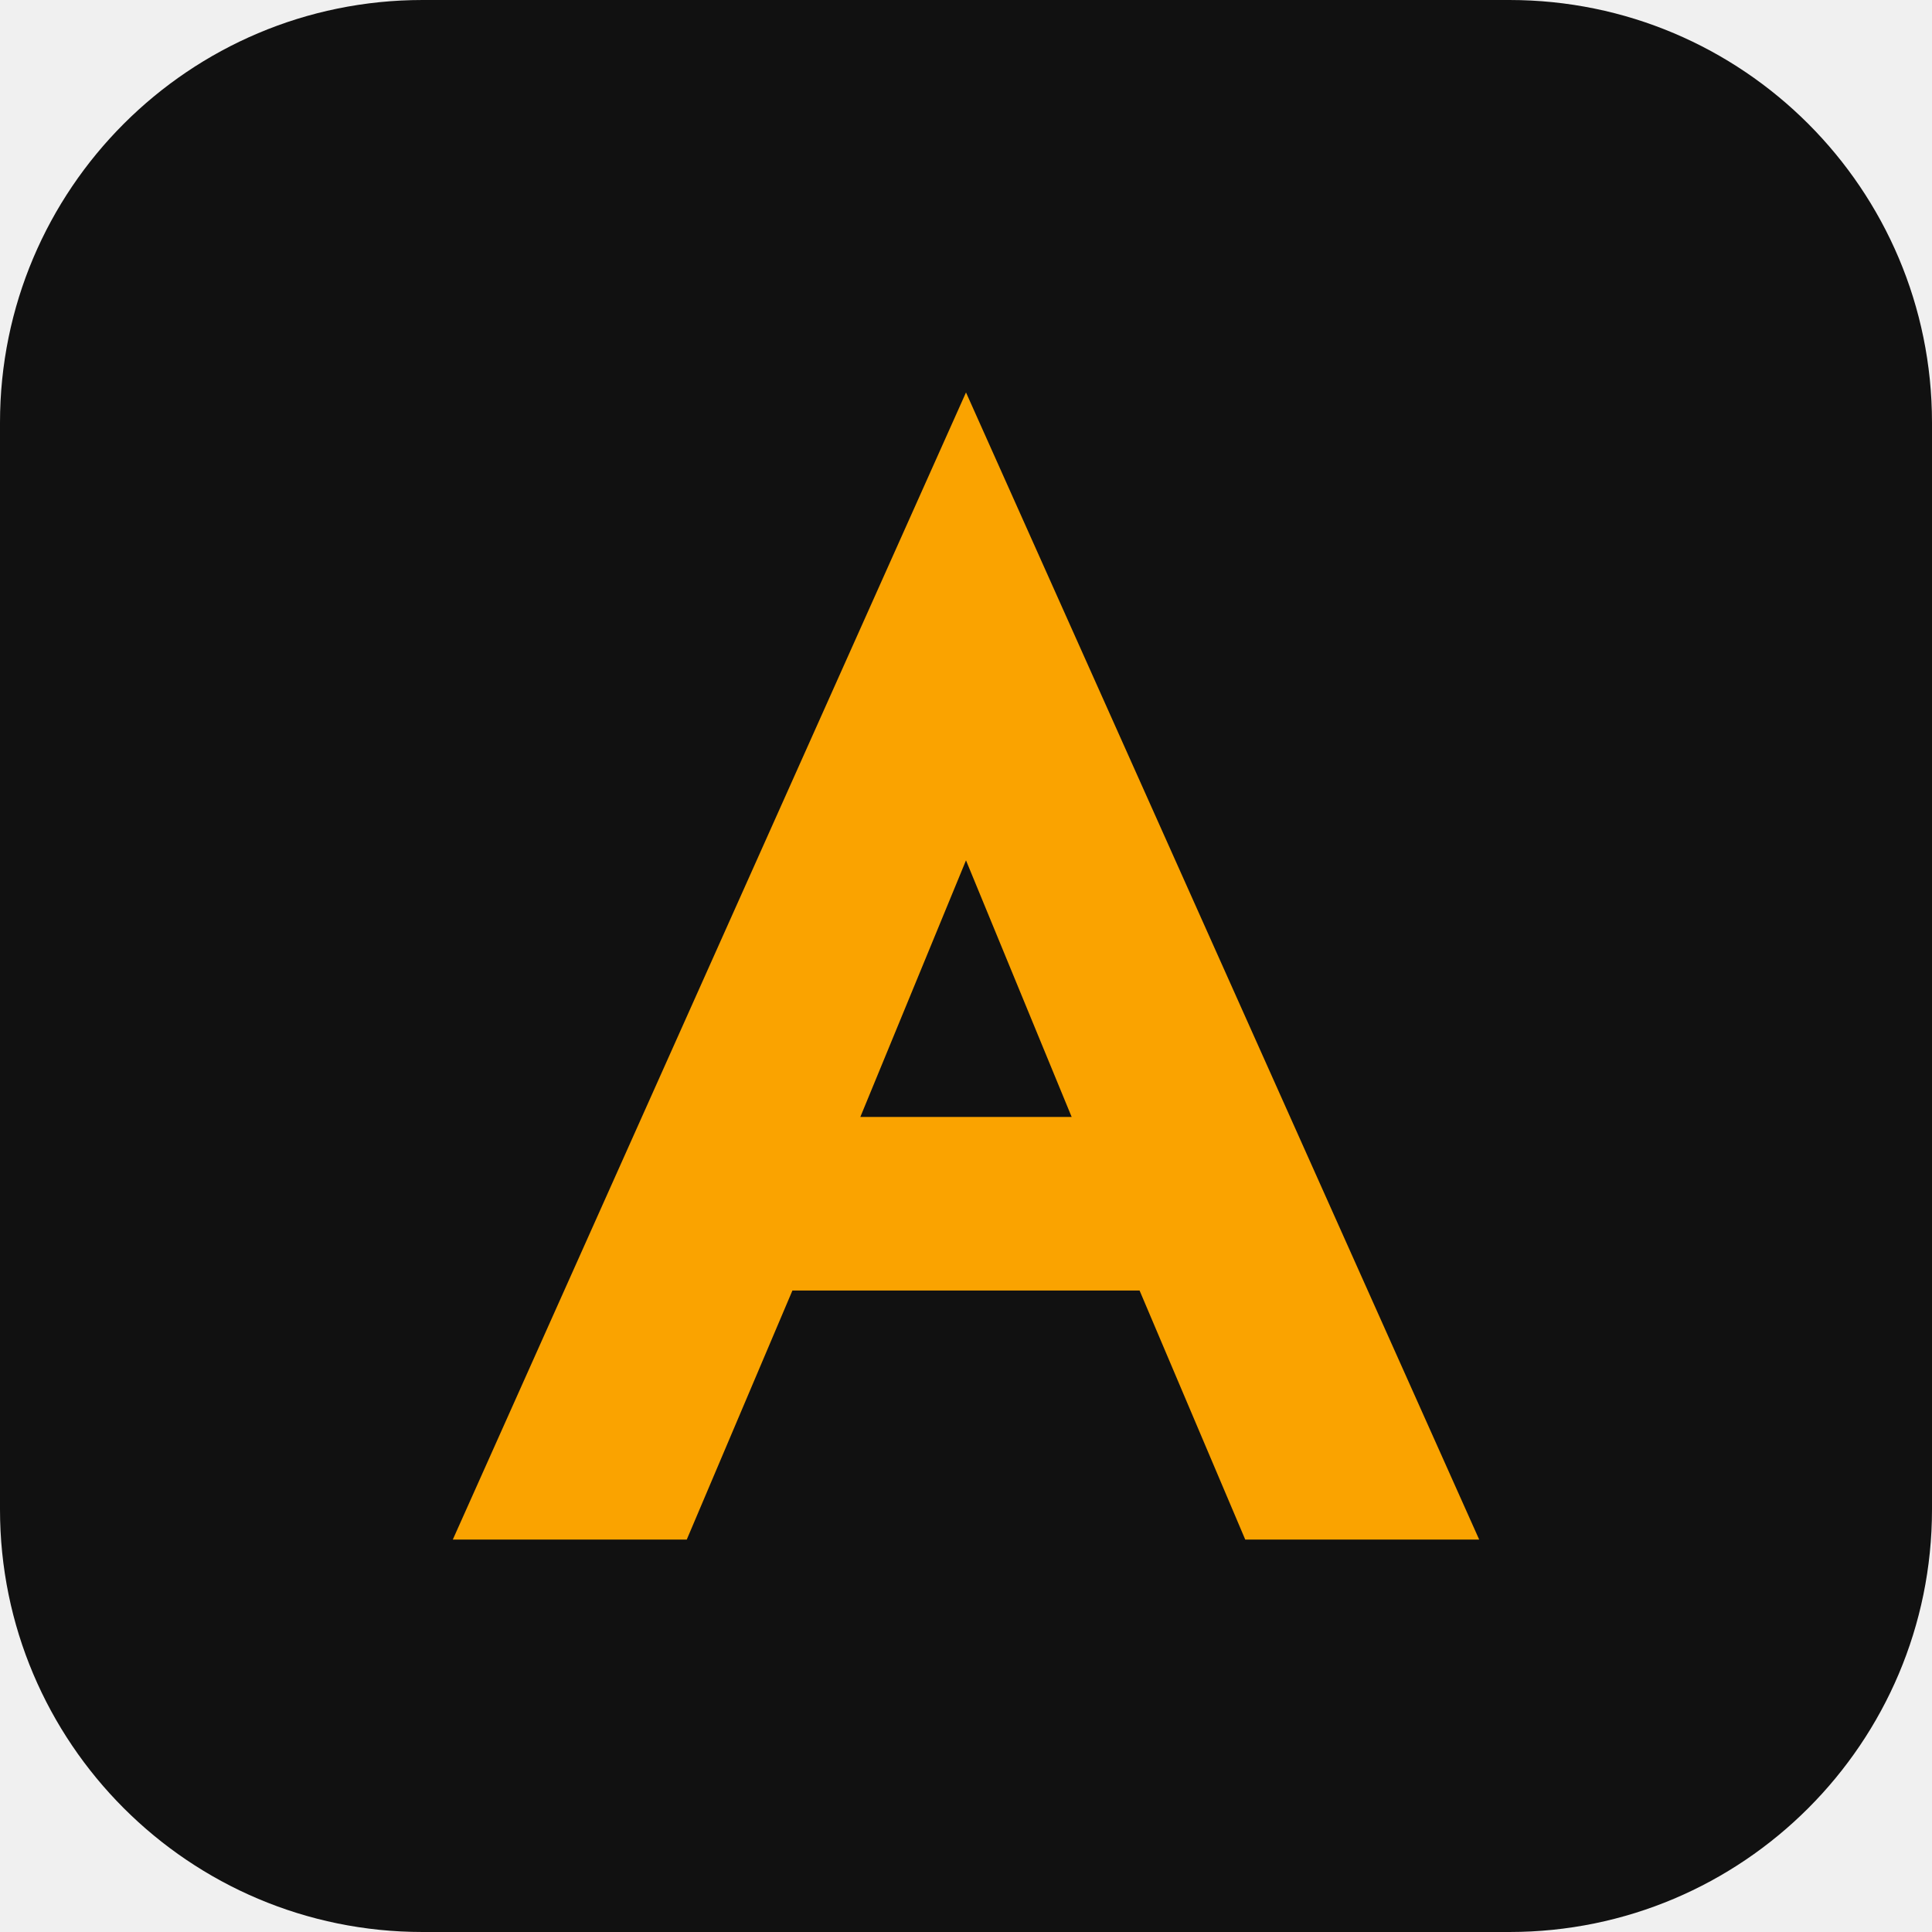
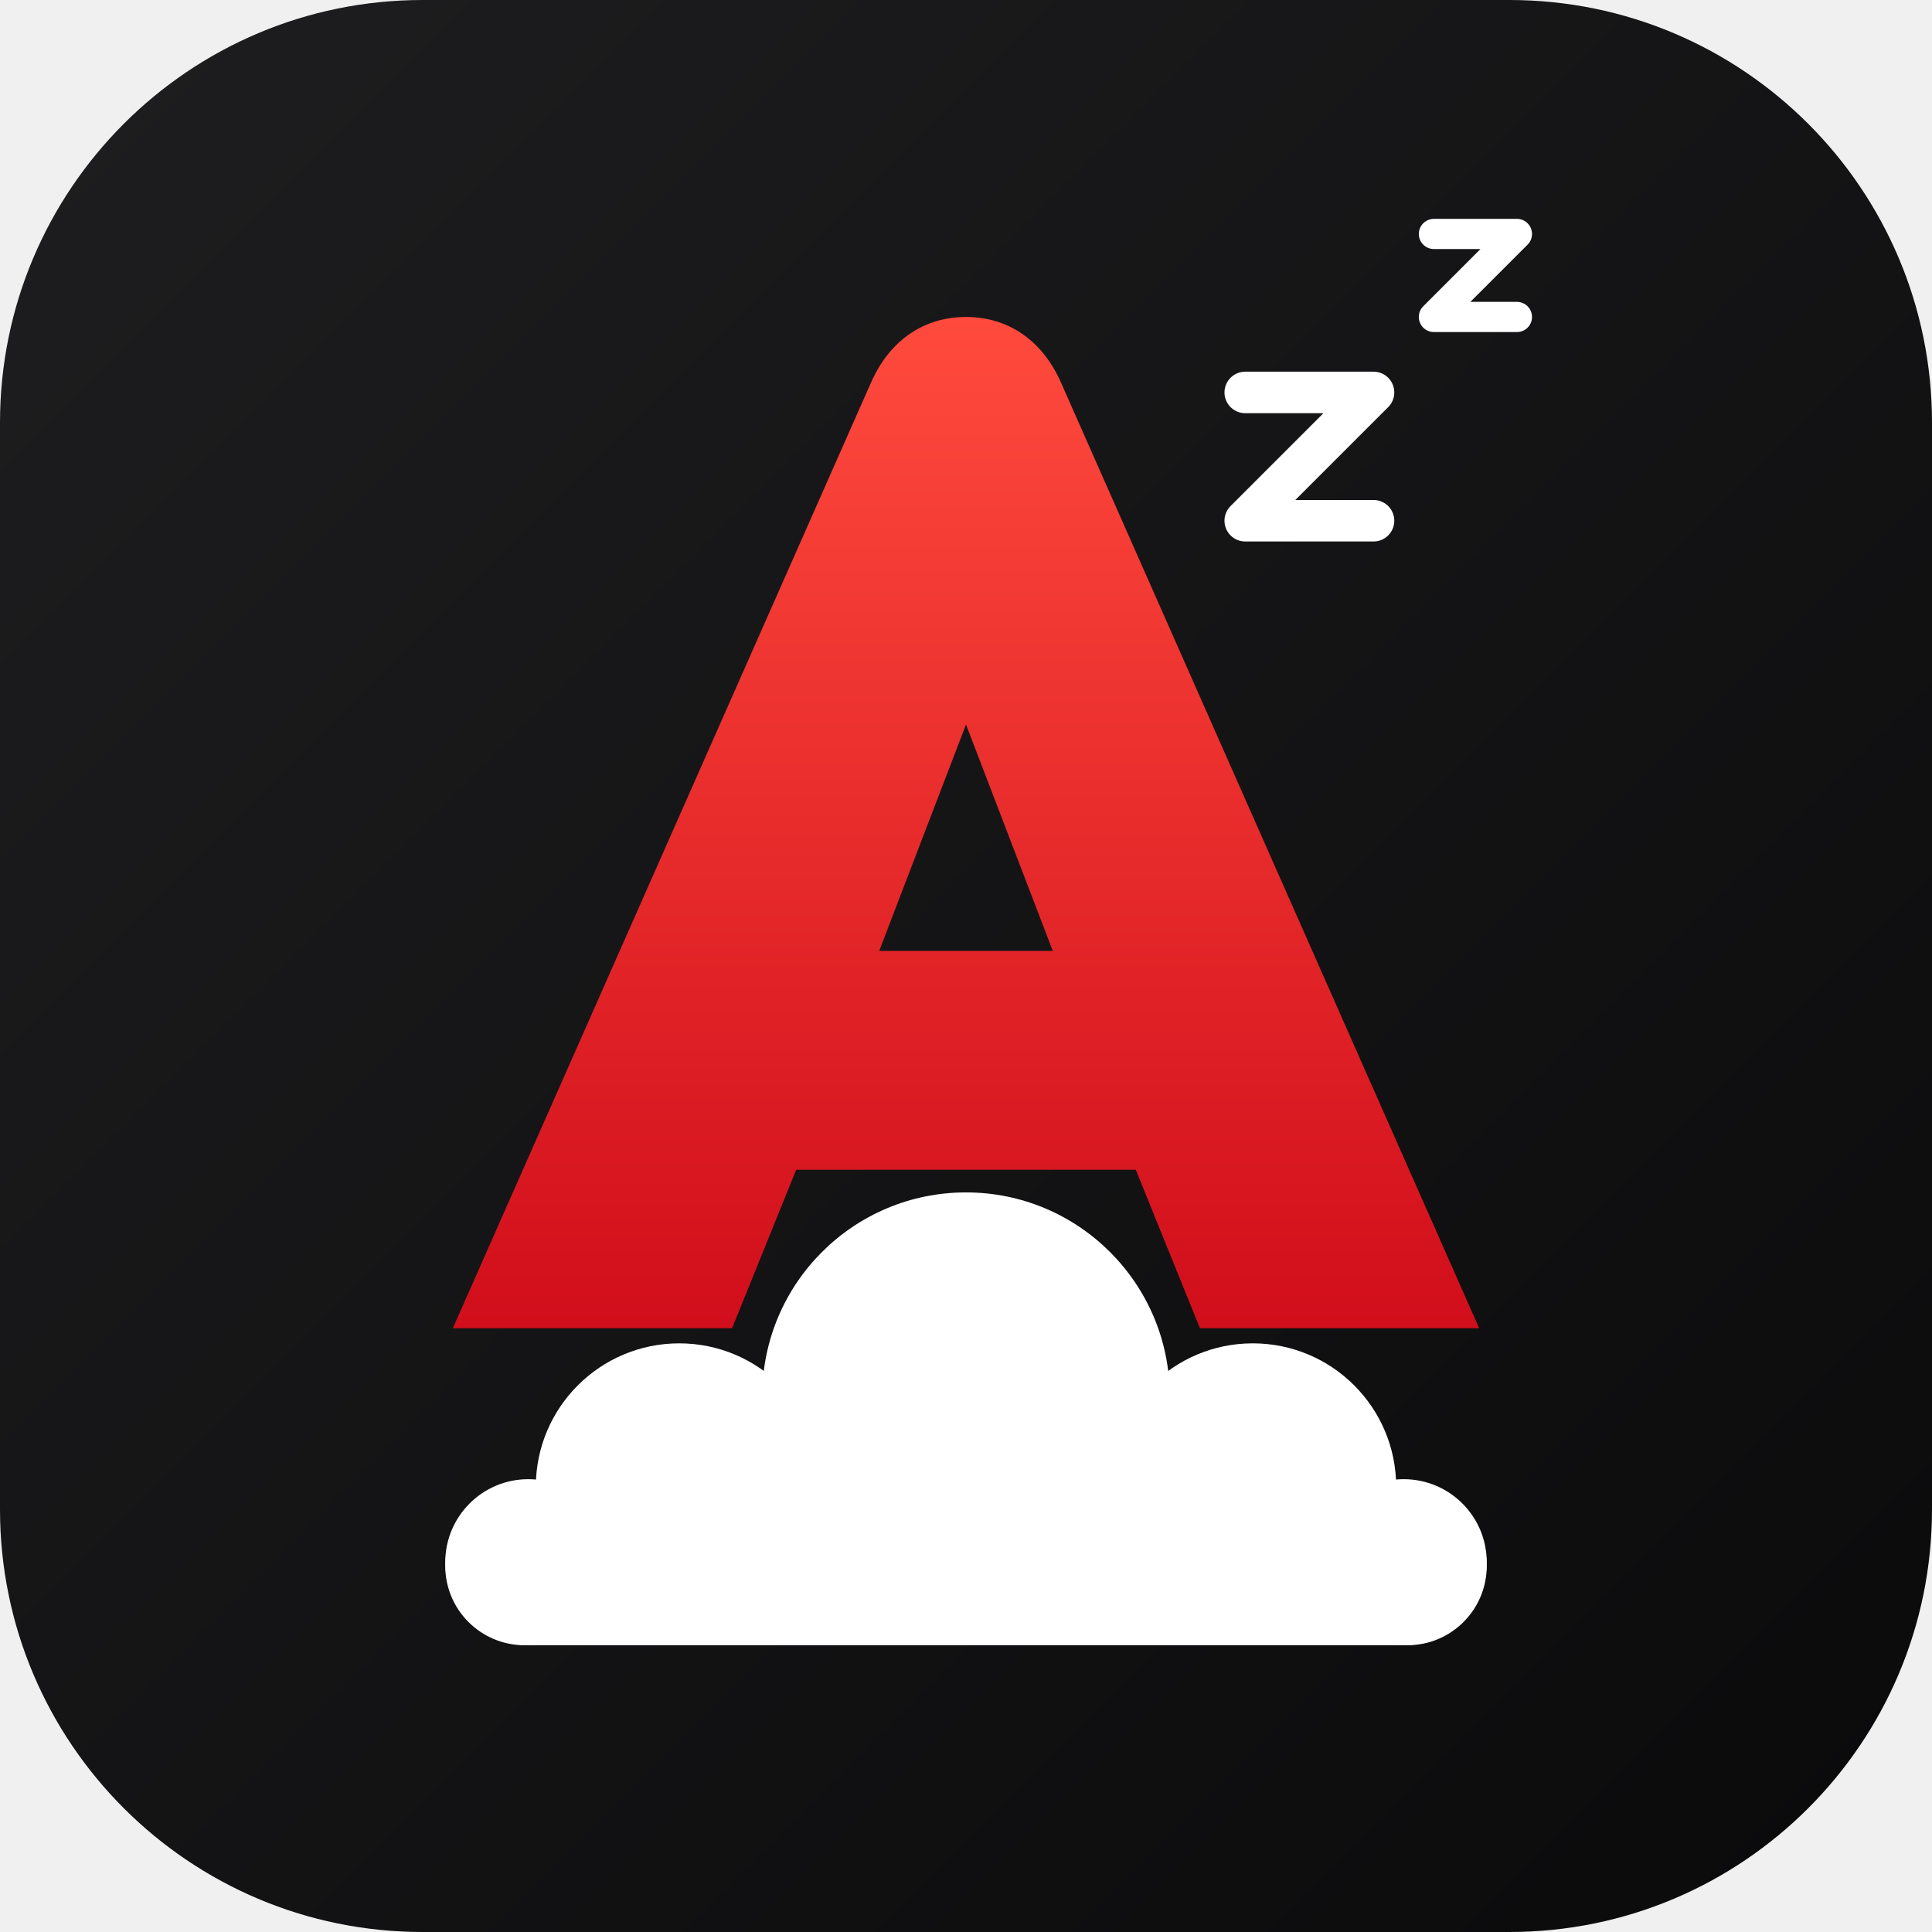
<svg xmlns="http://www.w3.org/2000/svg" viewBox="0 0 512 512">
-   <rect width="512" height="512" rx="112" fill="#111111" />
-   <path d="M256 104 L392 408 H330 L302 342 H210 L182 408 H120 Z M228 296 H284 L256 228 Z" fill="#FAA300" />
+   <defs>
+     <linearGradient id="vermelho" x1="0" y1="0" x2="0" y2="1">
+       <stop offset="0" stop-color="#FF4A3D" />
+       <stop offset="1" stop-color="#D10E1B" />
+     </linearGradient>
+     <linearGradient id="fundo" x1="0" y1="0" x2="1" y2="1">
+       <stop offset="0" stop-color="#1E1E20" />
+       <stop offset="1" stop-color="#0A0A0B" />
+     </linearGradient>
+   </defs>
+   <rect id="fundo-icone" width="512" height="512" rx="112" fill="url(#fundo)" />
+   <path d="M256 84 C267 84 276 90 281 101 L392 352 H318 L301 310 H211 L194 352 H120 L231 101 C236 90 245 84 256 84 Z M233 252 H279 L256 192 Z" fill="url(#vermelho)" />
+   <g fill="#FFFFFF">
+     <circle cx="256" cy="370" r="54" />
+     <circle cx="180" cy="394" r="38" />
+     <circle cx="332" cy="394" r="38" />
+     <circle cx="140" cy="414" r="22" />
+     <circle cx="372" cy="414" r="22" />
+     <rect x="118" y="394" width="276" height="42" rx="21" />
+   </g>
+   <g fill="none" stroke="#FFFFFF" stroke-linecap="round" stroke-linejoin="round">
+     <path d="M330 104 H364 L330 138 H364" stroke-width="11" />
+     <path d="M380 62 H402 L380 84 H402" stroke-width="8" />
+   </g>
</svg>
